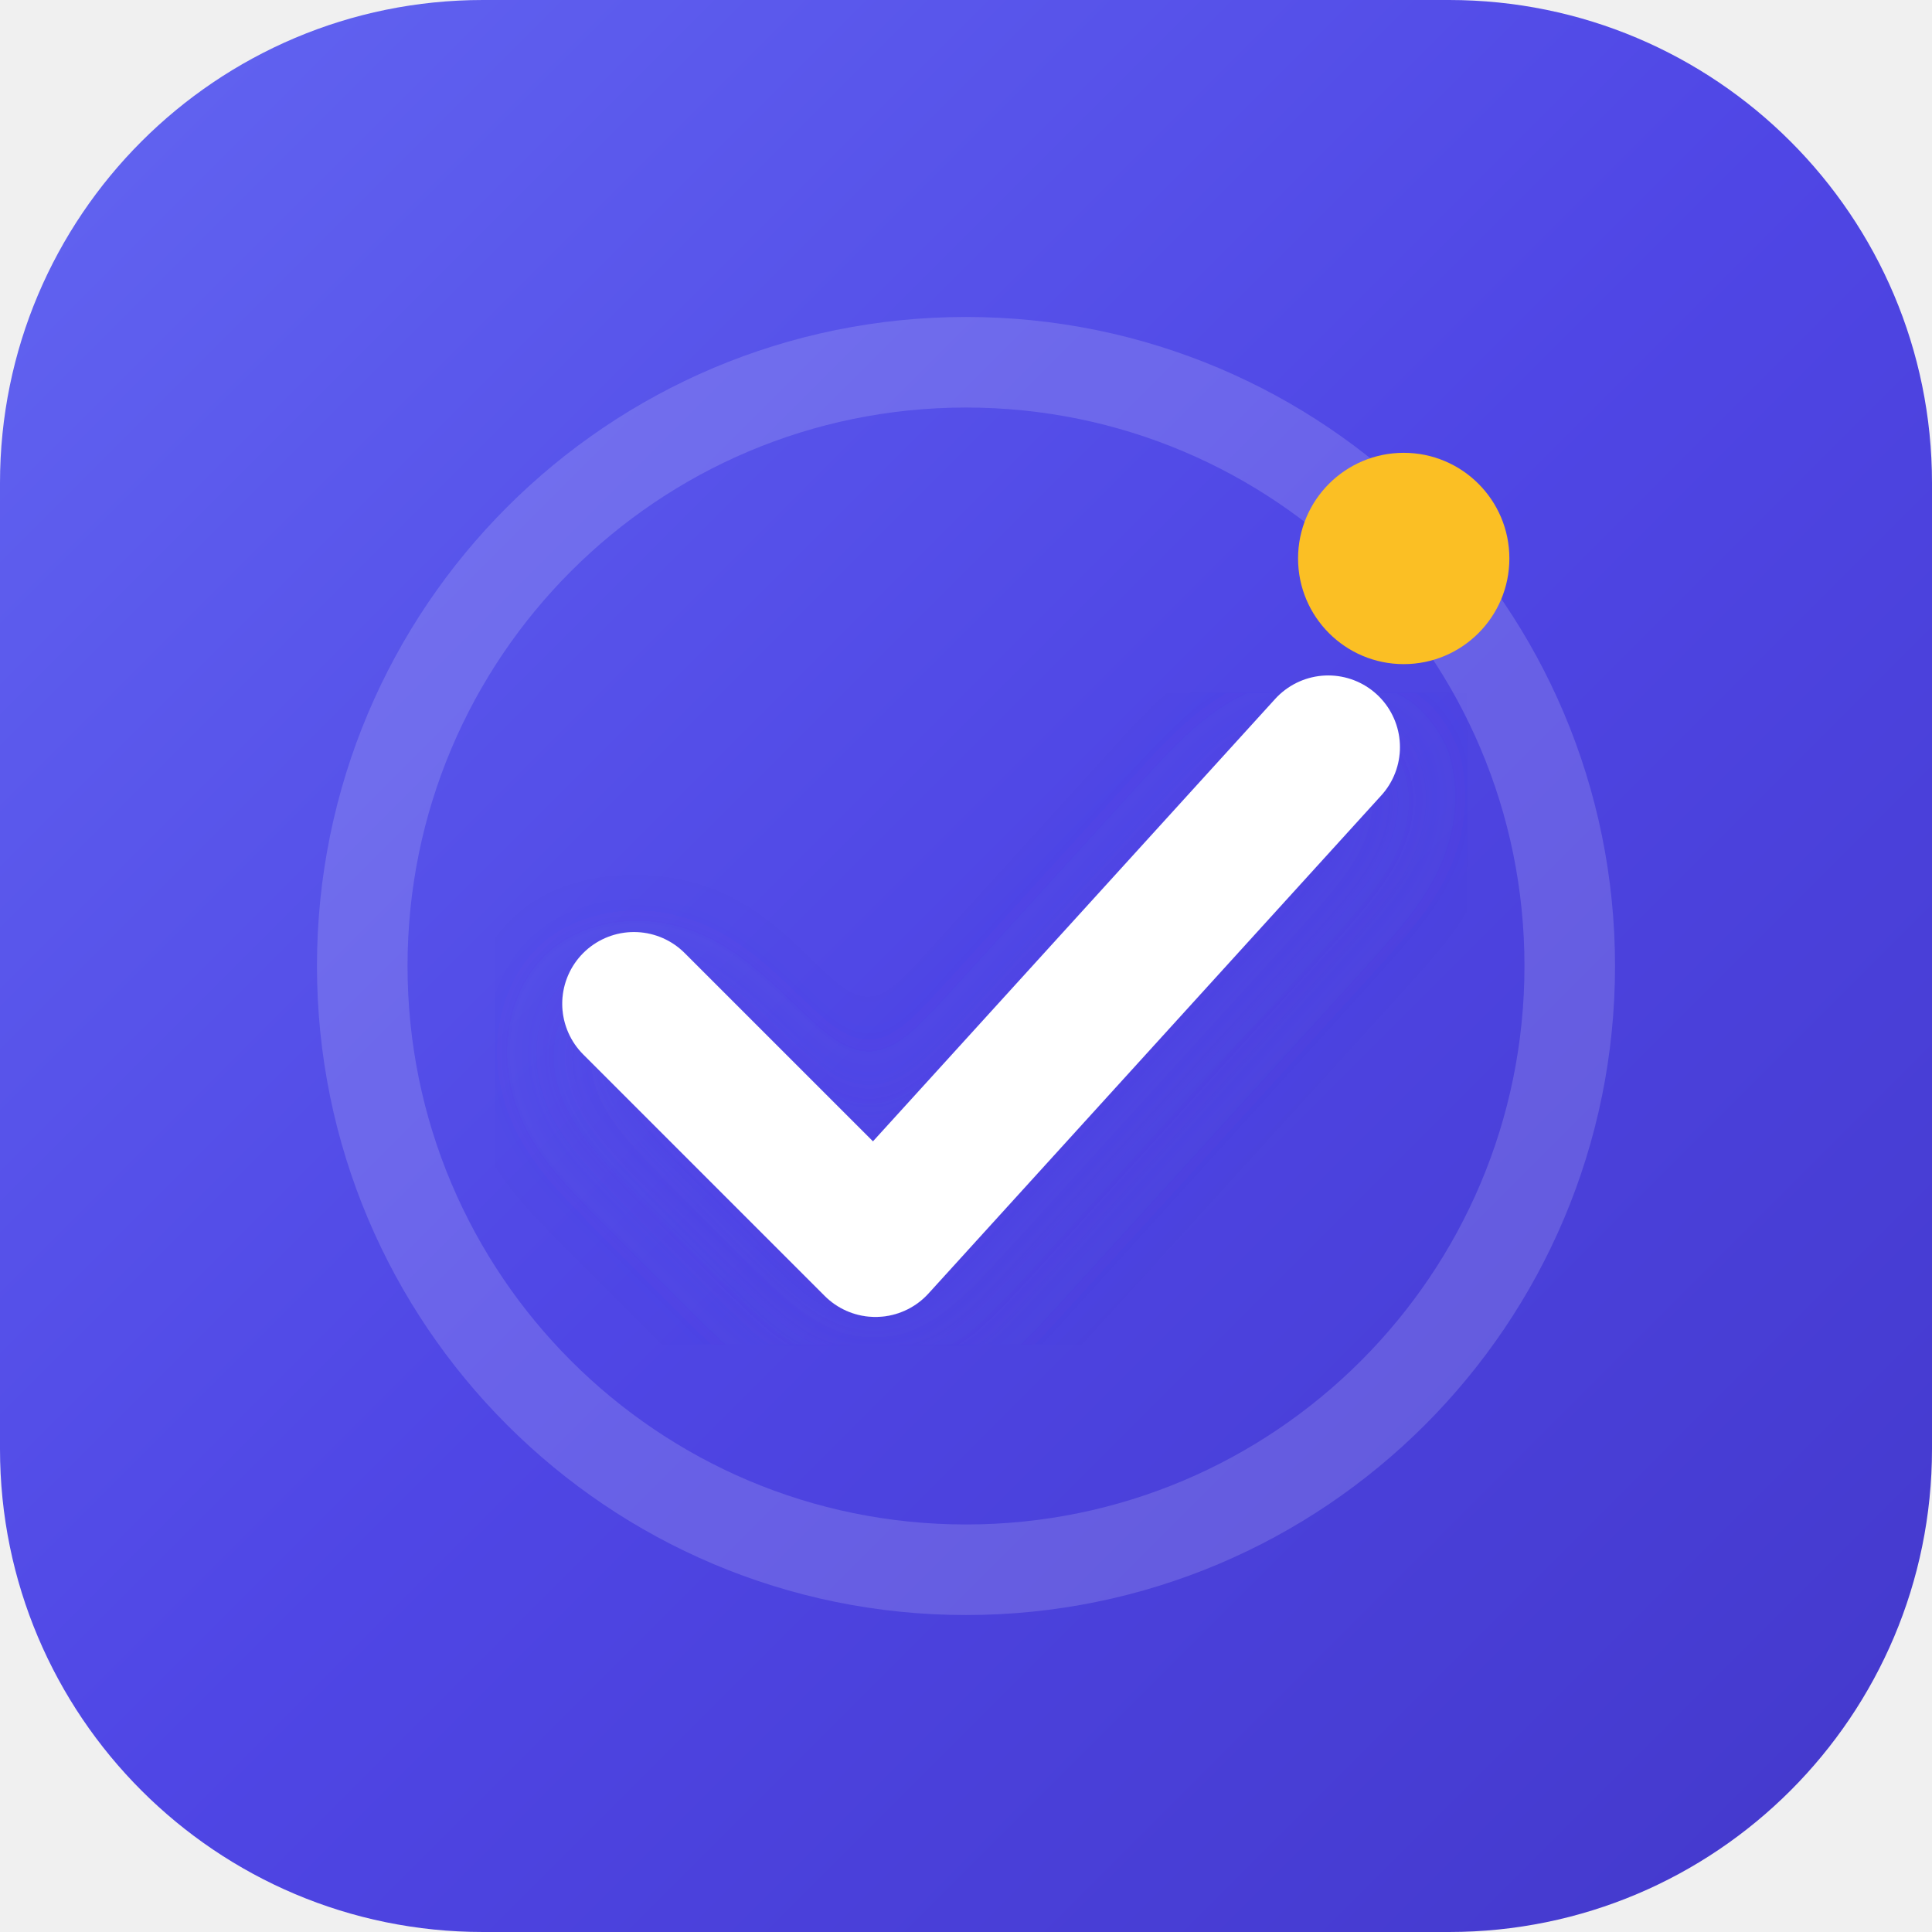
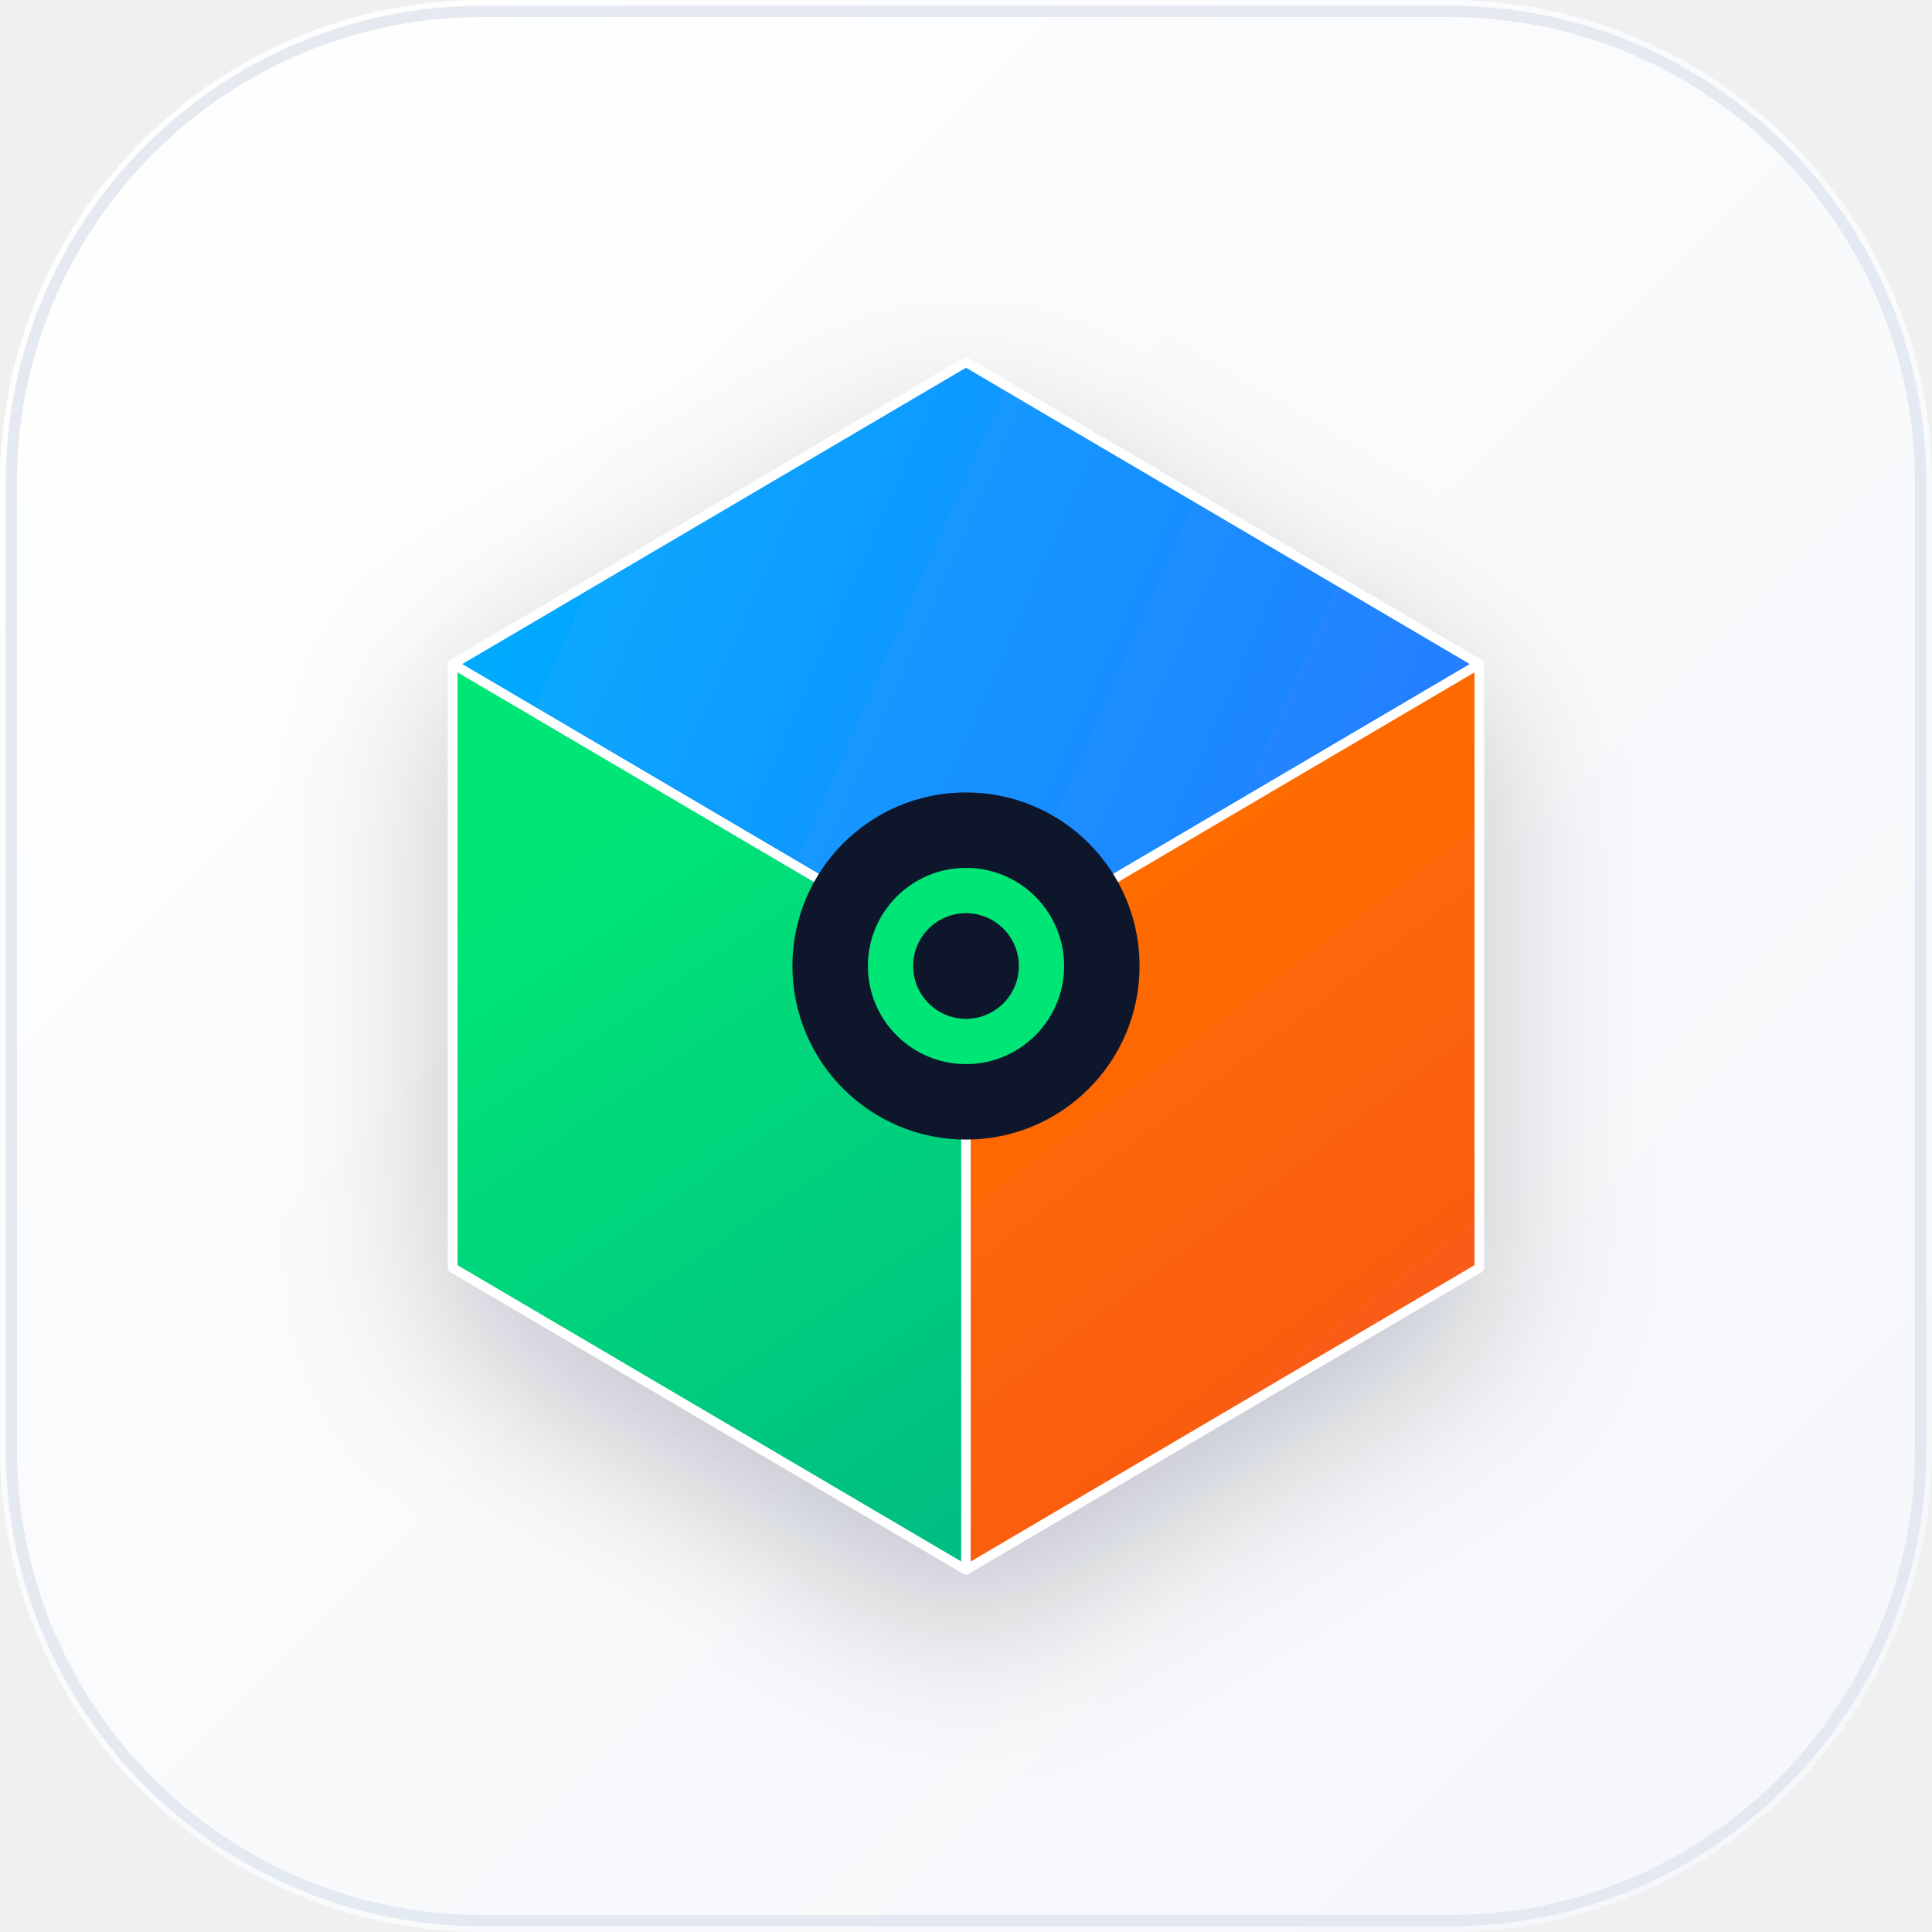
- <svg xmlns="http://www.w3.org/2000/svg" viewBox="0 0 512 512" fill="none">
+ <svg xmlns="http://www.w3.org/2000/svg" viewBox="0 0 512 512" width="512" height="512">
  <defs>
-     <linearGradient id="appGradient" x1="0%" y1="0%" x2="100%" y2="100%">
-       <stop offset="0%" stop-color="#6366f1" />
-       <stop offset="50%" stop-color="#4f46e5" />
-       <stop offset="100%" stop-color="#4338ca" />
+     <linearGradient id="bgGrad" x1="0%" y1="0%" x2="100%" y2="100%">
+       <stop offset="0%" stop-color="#ffffff" />
+       <stop offset="100%" stop-color="#f4f6fa" />
    </linearGradient>
-     <filter id="glow" x="-20%" y="-20%" width="140%" height="140%">
-       <feDropShadow dx="0" dy="12" stdDeviation="16" flood-color="#4f46e5" flood-opacity="0.35" />
+     <linearGradient id="hexTopGrad" x1="120" y1="120" x2="392" y2="240" gradientUnits="userSpaceOnUse">
+       <stop offset="0%" stop-color="#00B0FF" />
+       <stop offset="100%" stop-color="#2979FF" />
+     </linearGradient>
+     <linearGradient id="hexLeftGrad" x1="120" y1="240" x2="256" y2="440" gradientUnits="userSpaceOnUse">
+       <stop offset="0%" stop-color="#00E676" />
+       <stop offset="100%" stop-color="#00B884" />
+     </linearGradient>
+     <linearGradient id="hexRightGrad" x1="256" y1="260" x2="392" y2="440" gradientUnits="userSpaceOnUse">
+       <stop offset="0%" stop-color="#FF6D00" />
+       <stop offset="100%" stop-color="#F4511E" />
+     </linearGradient>
+     <filter id="cubeShadow" x="-20%" y="-20%" width="140%" height="140%">
+       <feDropShadow dx="0" dy="16" stdDeviation="22" flood-color="#0f172a" flood-opacity="0.22" />
    </filter>
  </defs>
-   <rect width="512" height="512" rx="128" fill="url(#appGradient)" />
-   <circle cx="256" cy="256" r="160" stroke="white" stroke-opacity="0.15" stroke-width="24" />
-   <path d="M168 266L232 330L352 198" stroke="white" stroke-width="38" stroke-linecap="round" stroke-linejoin="round" filter="url(#glow)" />
-   <circle cx="372" cy="148" r="28" fill="#fbbf24" />
+   <rect width="512" height="512" rx="128" fill="url(#bgGrad)" />
+   <rect width="506" height="506" x="3" y="3" rx="125" fill="none" stroke="#e2e8f0" stroke-width="3" stroke-opacity="0.9" />
+   <g filter="url(#cubeShadow)">
+     <path d="M256 96 L392 176 L256 256 L120 176 Z" fill="url(#hexTopGrad)" stroke="#ffffff" stroke-width="2.5" stroke-linejoin="round" />
+     <path d="M120 176 L256 256 L256 416 L120 336 Z" fill="url(#hexLeftGrad)" stroke="#ffffff" stroke-width="2.5" stroke-linejoin="round" />
+     <path d="M256 256 L392 176 L392 336 L256 416 Z" fill="url(#hexRightGrad)" stroke="#ffffff" stroke-width="2.5" stroke-linejoin="round" />
+     <circle cx="256" cy="256" r="46" fill="#0f172a" />
+     <circle cx="256" cy="256" r="26" fill="#00E676" />
+     <circle cx="256" cy="256" r="14" fill="#0f172a" />
+   </g>
</svg>
